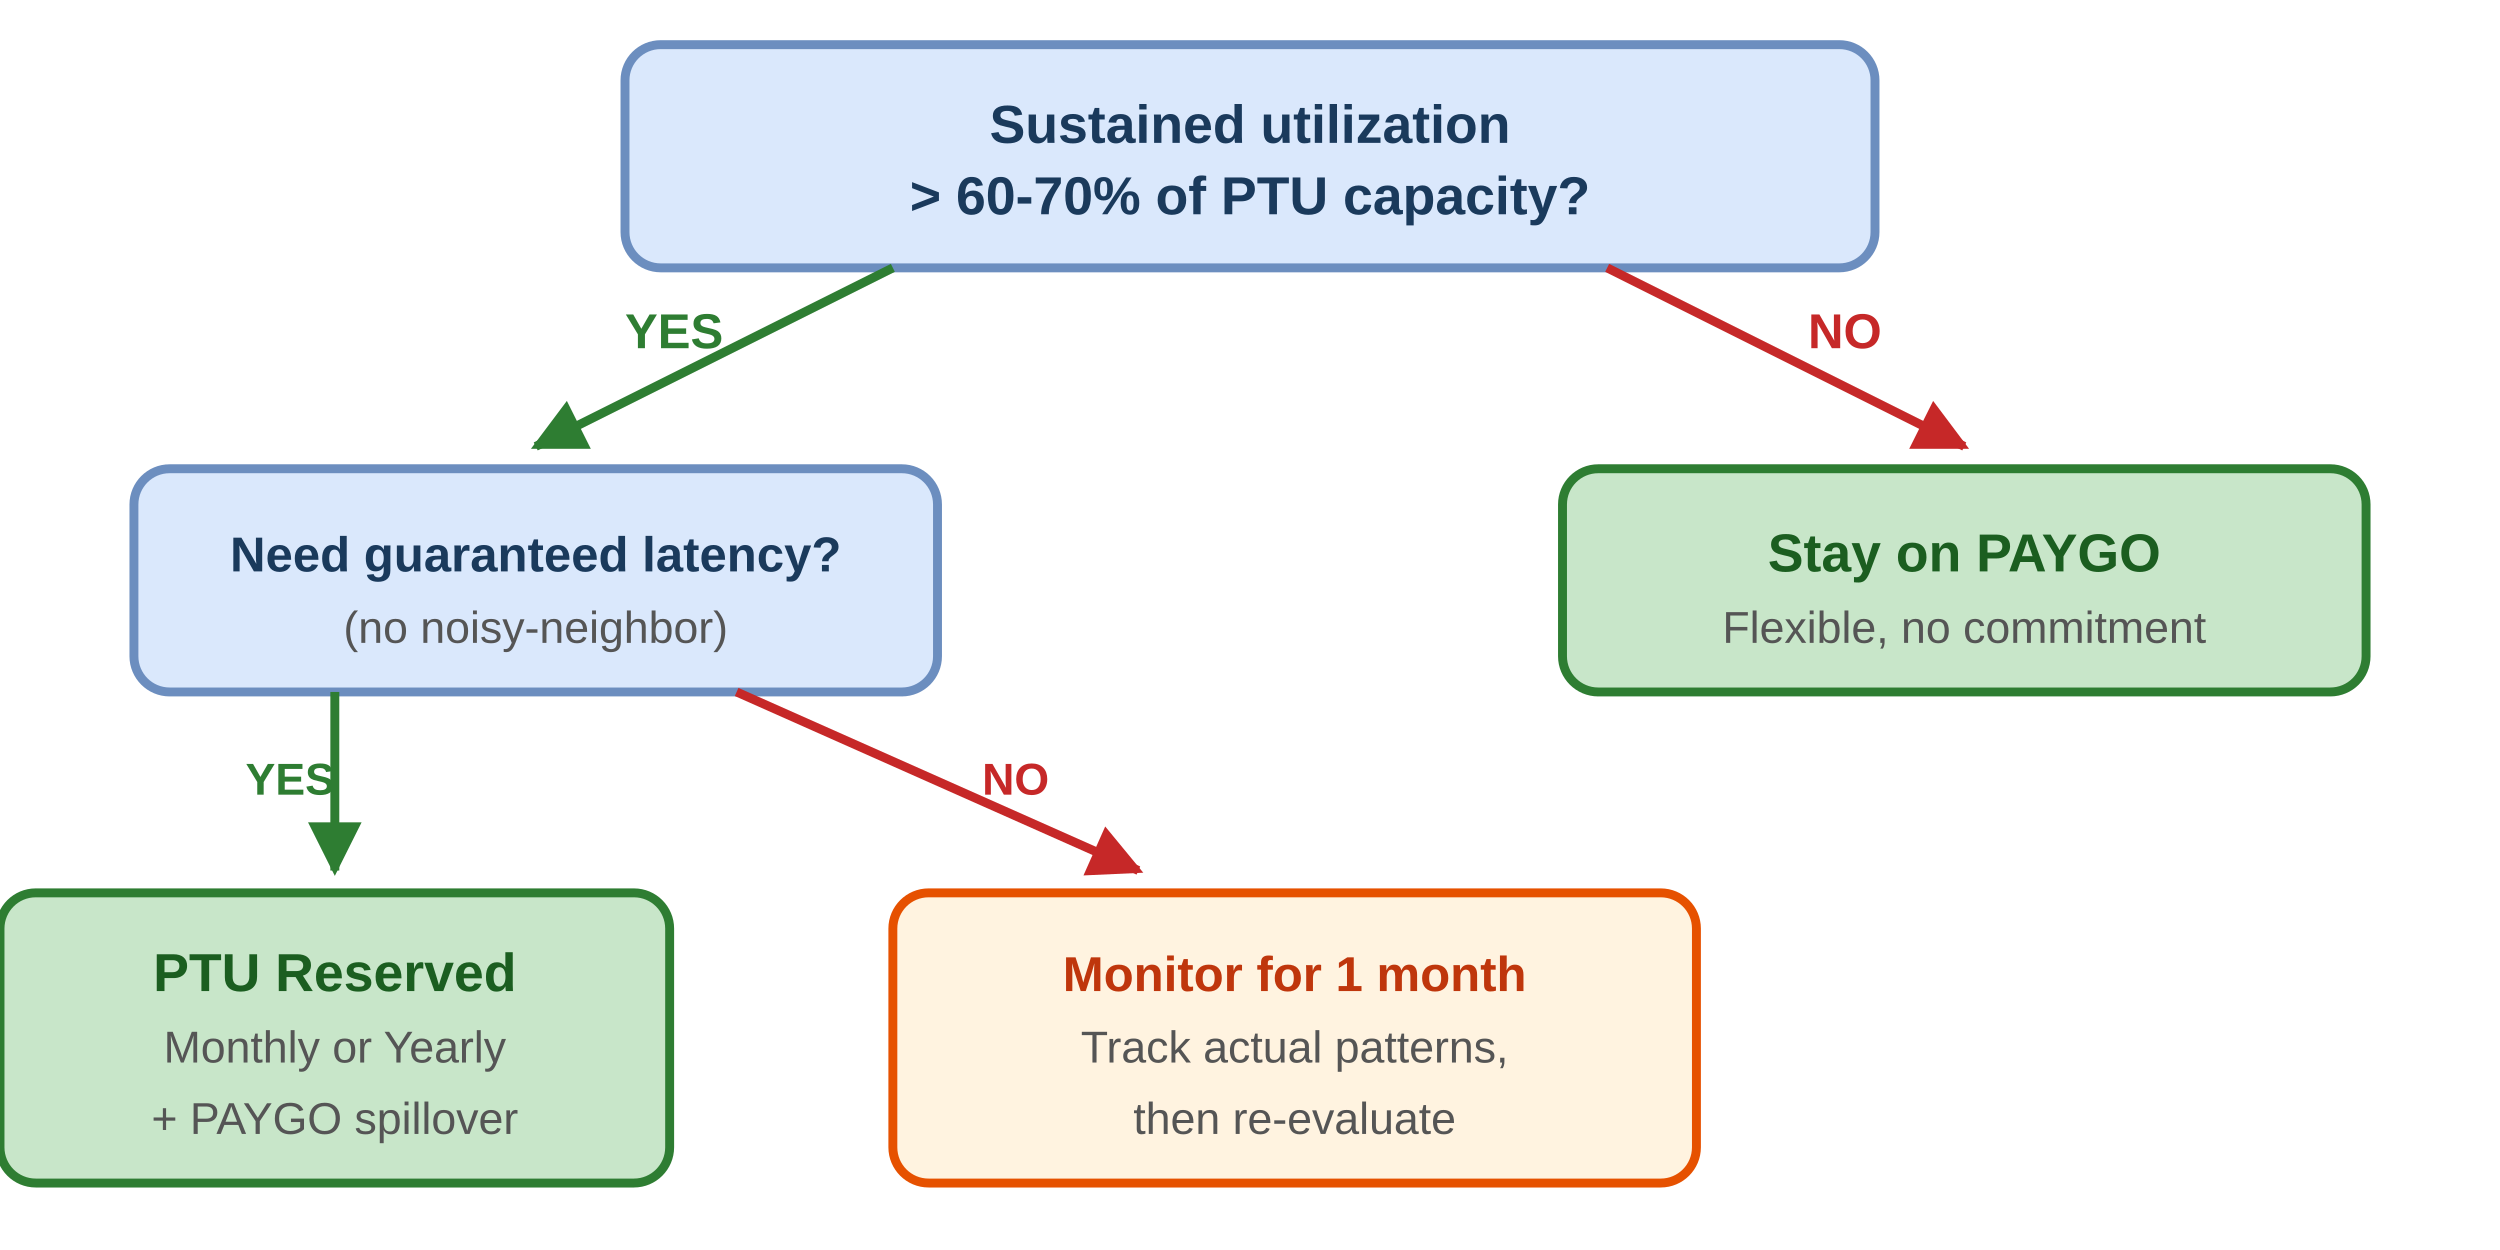
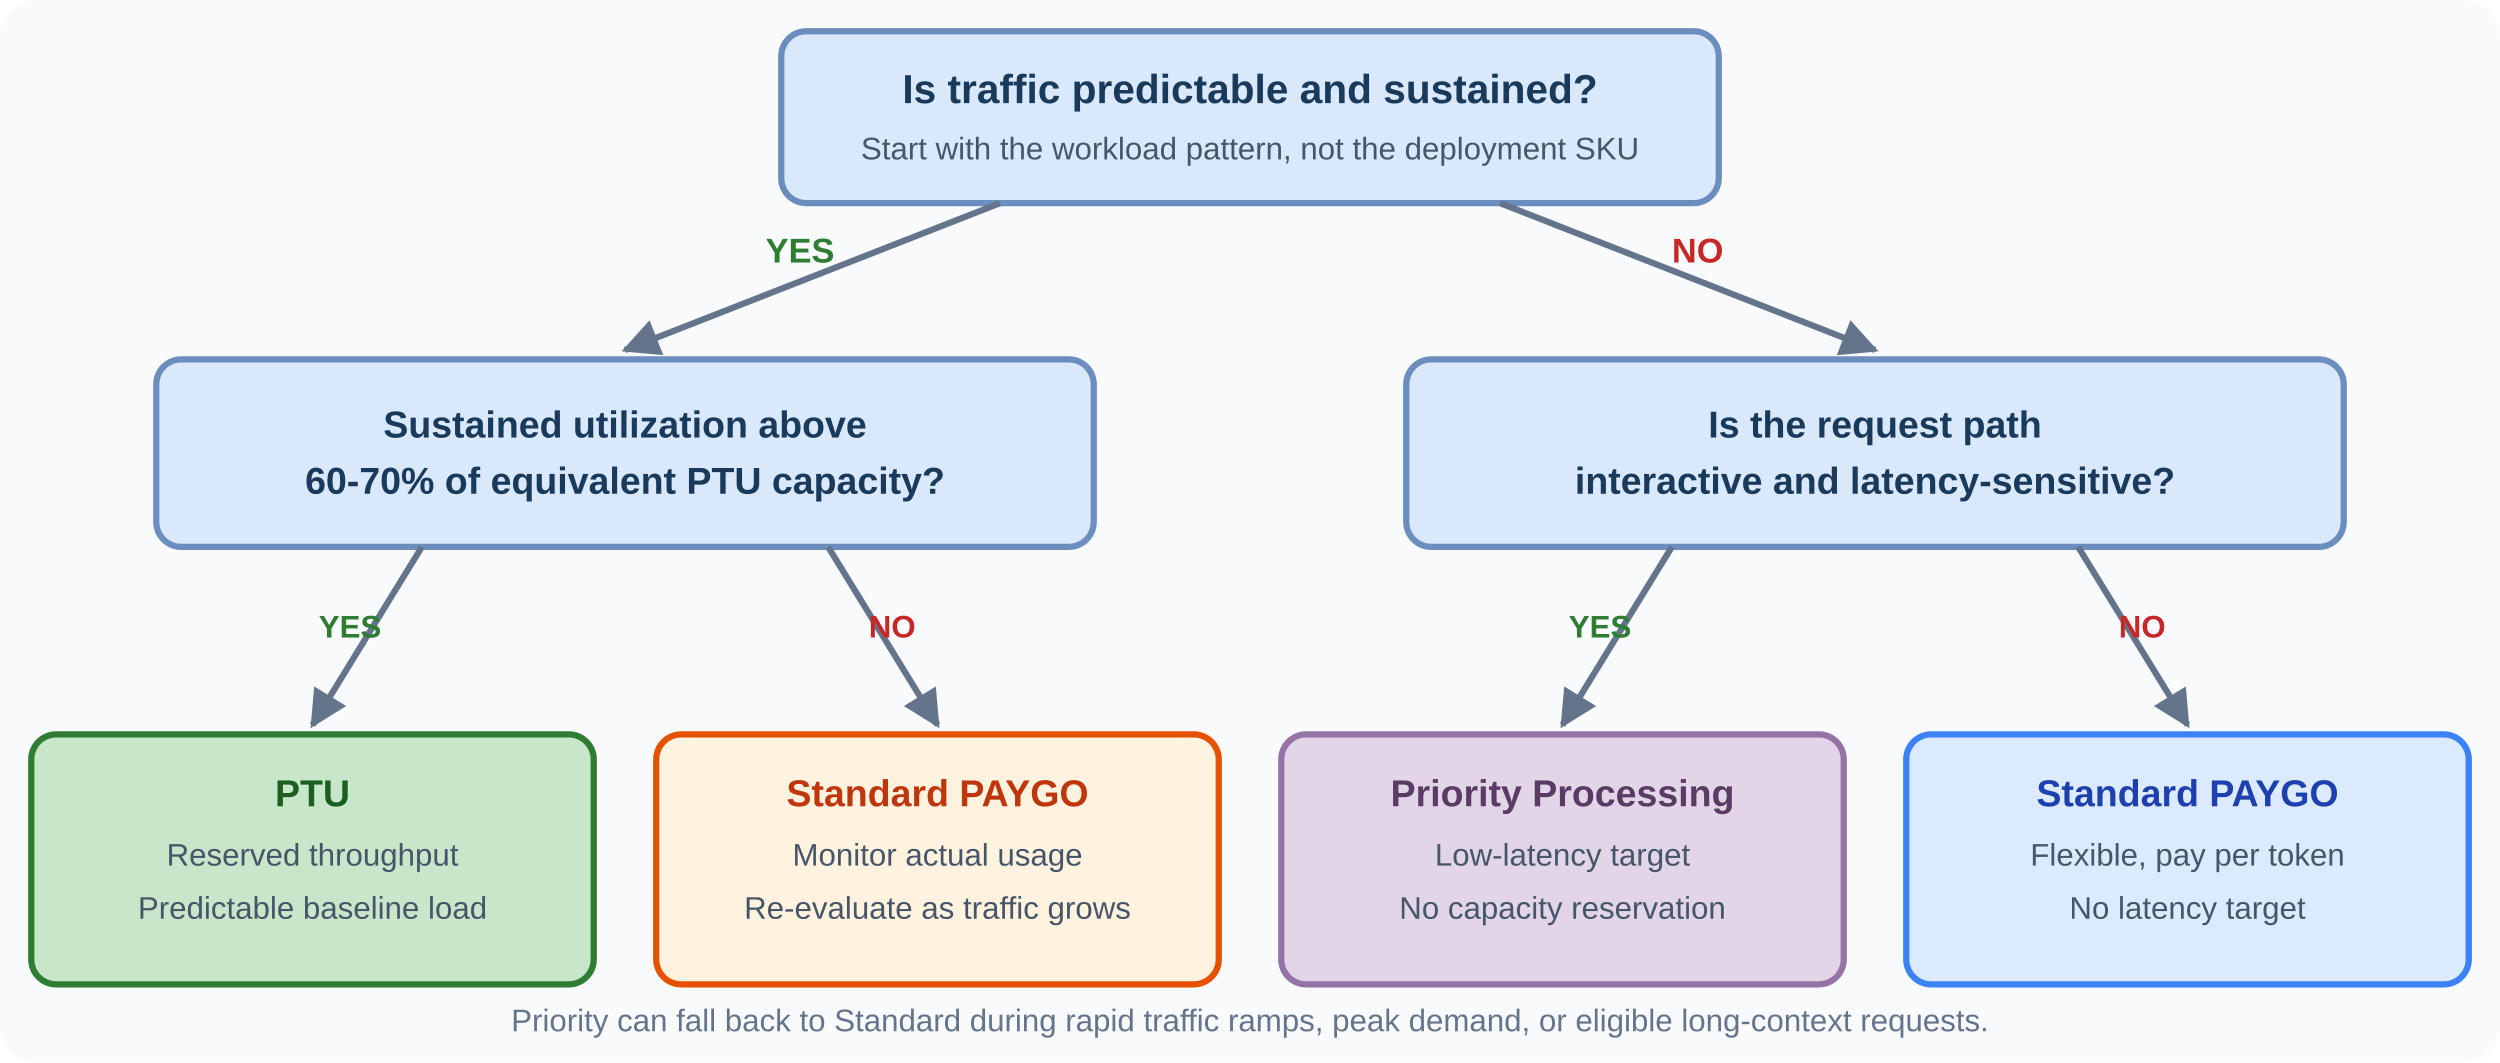
- <svg xmlns="http://www.w3.org/2000/svg" viewBox="0 0 560 280" font-family="Segoe UI, Arial, sans-serif">
+ <svg xmlns="http://www.w3.org/2000/svg" viewBox="0 0 800 340" font-family="Segoe UI, Arial, sans-serif">
  <defs>
-     <marker id="arrow" viewBox="0 0 10 10" refX="9" refY="5" markerWidth="6" markerHeight="6" orient="auto-start-reverse">
-       <path d="M 0 0 L 10 5 L 0 10 z" fill="#666" />
-     </marker>
-     <marker id="arrow-yes" viewBox="0 0 10 10" refX="9" refY="5" markerWidth="6" markerHeight="6" orient="auto-start-reverse">
-       <path d="M 0 0 L 10 5 L 0 10 z" fill="#2e7d32" />
-     </marker>
-     <marker id="arrow-no" viewBox="0 0 10 10" refX="9" refY="5" markerWidth="6" markerHeight="6" orient="auto-start-reverse">
-       <path d="M 0 0 L 10 5 L 0 10 z" fill="#c62828" />
+     <marker id="arrow" viewBox="0 0 10 10" refX="9" refY="5" markerWidth="6" markerHeight="6" orient="auto">
+       <path d="M 0 0 L 10 5 L 0 10 z" fill="#64748b" />
    </marker>
  </defs>
-   <rect x="140" y="10" width="280" height="50" rx="8" fill="#dae8fc" stroke="#6c8ebf" stroke-width="2" />
-   <text x="280" y="32" text-anchor="middle" font-weight="bold" font-size="12" fill="#1a3a5c">Sustained utilization</text>
-   <text x="280" y="48" text-anchor="middle" font-weight="bold" font-size="12" fill="#1a3a5c">&gt; 60-70% of PTU capacity?</text>
-   <line x1="200" y1="60" x2="120" y2="100" stroke="#2e7d32" stroke-width="2" marker-end="url(#arrow-yes)" />
-   <text x="140" y="78" font-size="11" fill="#2e7d32" font-weight="bold">YES</text>
-   <line x1="360" y1="60" x2="440" y2="100" stroke="#c62828" stroke-width="2" marker-end="url(#arrow-no)" />
-   <text x="405" y="78" font-size="11" fill="#c62828" font-weight="bold">NO</text>
-   <rect x="30" y="105" width="180" height="50" rx="8" fill="#dae8fc" stroke="#6c8ebf" stroke-width="2" />
-   <text x="120" y="128" text-anchor="middle" font-weight="bold" font-size="11" fill="#1a3a5c">Need guaranteed latency?</text>
-   <text x="120" y="144" text-anchor="middle" font-size="10" fill="#555">(no noisy-neighbor)</text>
-   <rect x="350" y="105" width="180" height="50" rx="8" fill="#c8e6c9" stroke="#2e7d32" stroke-width="2" />
-   <text x="440" y="128" text-anchor="middle" font-weight="bold" font-size="12" fill="#1b5e20">Stay on PAYGO</text>
-   <text x="440" y="144" text-anchor="middle" font-size="10" fill="#555">Flexible, no commitment</text>
-   <line x1="75" y1="155" x2="75" y2="195" stroke="#2e7d32" stroke-width="2" marker-end="url(#arrow-yes)" />
-   <text x="55" y="178" font-size="10" fill="#2e7d32" font-weight="bold">YES</text>
-   <line x1="165" y1="155" x2="255" y2="195" stroke="#c62828" stroke-width="2" marker-end="url(#arrow-no)" />
-   <text x="220" y="178" font-size="10" fill="#c62828" font-weight="bold">NO</text>
-   <rect x="0" y="200" width="150" height="65" rx="8" fill="#c8e6c9" stroke="#2e7d32" stroke-width="2" />
-   <text x="75" y="222" text-anchor="middle" font-weight="bold" font-size="12" fill="#1b5e20">PTU Reserved</text>
-   <text x="75" y="238" text-anchor="middle" font-size="10" fill="#555">Monthly or Yearly</text>
-   <text x="75" y="254" text-anchor="middle" font-size="10" fill="#555">+ PAYGO spillover</text>
-   <rect x="200" y="200" width="180" height="65" rx="8" fill="#fff3e0" stroke="#e65100" stroke-width="2" />
-   <text x="290" y="222" text-anchor="middle" font-weight="bold" font-size="11" fill="#bf360c">Monitor for 1 month</text>
-   <text x="290" y="238" text-anchor="middle" font-size="10" fill="#555">Track actual patterns,</text>
-   <text x="290" y="254" text-anchor="middle" font-size="10" fill="#555">then re-evaluate</text>
+   <rect width="800" height="340" fill="#f8fafc" rx="12" />
+   <rect x="250" y="10" width="300" height="55" rx="8" fill="#dae8fc" stroke="#6c8ebf" stroke-width="2" />
+   <text x="400" y="33" text-anchor="middle" font-weight="bold" font-size="13" fill="#1a3a5c">Is traffic predictable and sustained?</text>
+   <text x="400" y="51" text-anchor="middle" font-size="10" fill="#475569">Start with the workload pattern, not the deployment SKU</text>
+   <line x1="320" y1="65" x2="200" y2="112" stroke="#64748b" stroke-width="2" marker-end="url(#arrow)" />
+   <text x="245" y="84" font-size="11" fill="#2e7d32" font-weight="bold">YES</text>
+   <line x1="480" y1="65" x2="600" y2="112" stroke="#64748b" stroke-width="2" marker-end="url(#arrow)" />
+   <text x="535" y="84" font-size="11" fill="#c62828" font-weight="bold">NO</text>
+   <rect x="50" y="115" width="300" height="60" rx="8" fill="#dae8fc" stroke="#6c8ebf" stroke-width="2" />
+   <text x="200" y="140" text-anchor="middle" font-weight="bold" font-size="12" fill="#1a3a5c">Sustained utilization above</text>
+   <text x="200" y="158" text-anchor="middle" font-weight="bold" font-size="12" fill="#1a3a5c">60-70% of equivalent PTU capacity?</text>
+   <rect x="450" y="115" width="300" height="60" rx="8" fill="#dae8fc" stroke="#6c8ebf" stroke-width="2" />
+   <text x="600" y="140" text-anchor="middle" font-weight="bold" font-size="12" fill="#1a3a5c">Is the request path</text>
+   <text x="600" y="158" text-anchor="middle" font-weight="bold" font-size="12" fill="#1a3a5c">interactive and latency-sensitive?</text>
+   <line x1="135" y1="175" x2="100" y2="232" stroke="#64748b" stroke-width="2" marker-end="url(#arrow)" />
+   <text x="102" y="204" font-size="10" fill="#2e7d32" font-weight="bold">YES</text>
+   <line x1="265" y1="175" x2="300" y2="232" stroke="#64748b" stroke-width="2" marker-end="url(#arrow)" />
+   <text x="278" y="204" font-size="10" fill="#c62828" font-weight="bold">NO</text>
+   <line x1="535" y1="175" x2="500" y2="232" stroke="#64748b" stroke-width="2" marker-end="url(#arrow)" />
+   <text x="502" y="204" font-size="10" fill="#2e7d32" font-weight="bold">YES</text>
+   <line x1="665" y1="175" x2="700" y2="232" stroke="#64748b" stroke-width="2" marker-end="url(#arrow)" />
+   <text x="678" y="204" font-size="10" fill="#c62828" font-weight="bold">NO</text>
+   <rect x="10" y="235" width="180" height="80" rx="8" fill="#c8e6c9" stroke="#2e7d32" stroke-width="2" />
+   <text x="100" y="258" text-anchor="middle" font-weight="bold" font-size="12" fill="#1b5e20">PTU</text>
+   <text x="100" y="277" text-anchor="middle" font-size="10" fill="#475569">Reserved throughput</text>
+   <text x="100" y="294" text-anchor="middle" font-size="10" fill="#475569">Predictable baseline load</text>
+   <rect x="210" y="235" width="180" height="80" rx="8" fill="#fff3e0" stroke="#e65100" stroke-width="2" />
+   <text x="300" y="258" text-anchor="middle" font-weight="bold" font-size="12" fill="#bf360c">Standard PAYGO</text>
+   <text x="300" y="277" text-anchor="middle" font-size="10" fill="#475569">Monitor actual usage</text>
+   <text x="300" y="294" text-anchor="middle" font-size="10" fill="#475569">Re-evaluate as traffic grows</text>
+   <rect x="410" y="235" width="180" height="80" rx="8" fill="#e1d5e7" stroke="#9673a6" stroke-width="2" />
+   <text x="500" y="258" text-anchor="middle" font-weight="bold" font-size="12" fill="#5b3b66">Priority Processing</text>
+   <text x="500" y="277" text-anchor="middle" font-size="10" fill="#475569">Low-latency target</text>
+   <text x="500" y="294" text-anchor="middle" font-size="10" fill="#475569">No capacity reservation</text>
+   <rect x="610" y="235" width="180" height="80" rx="8" fill="#dbeafe" stroke="#3b82f6" stroke-width="2" />
+   <text x="700" y="258" text-anchor="middle" font-weight="bold" font-size="12" fill="#1e40af">Standard PAYGO</text>
+   <text x="700" y="277" text-anchor="middle" font-size="10" fill="#475569">Flexible, pay per token</text>
+   <text x="700" y="294" text-anchor="middle" font-size="10" fill="#475569">No latency target</text>
+   <text x="400" y="330" text-anchor="middle" font-size="10" fill="#64748b">Priority can fall back to Standard during rapid traffic ramps, peak demand, or eligible long-context requests.</text>
</svg>
